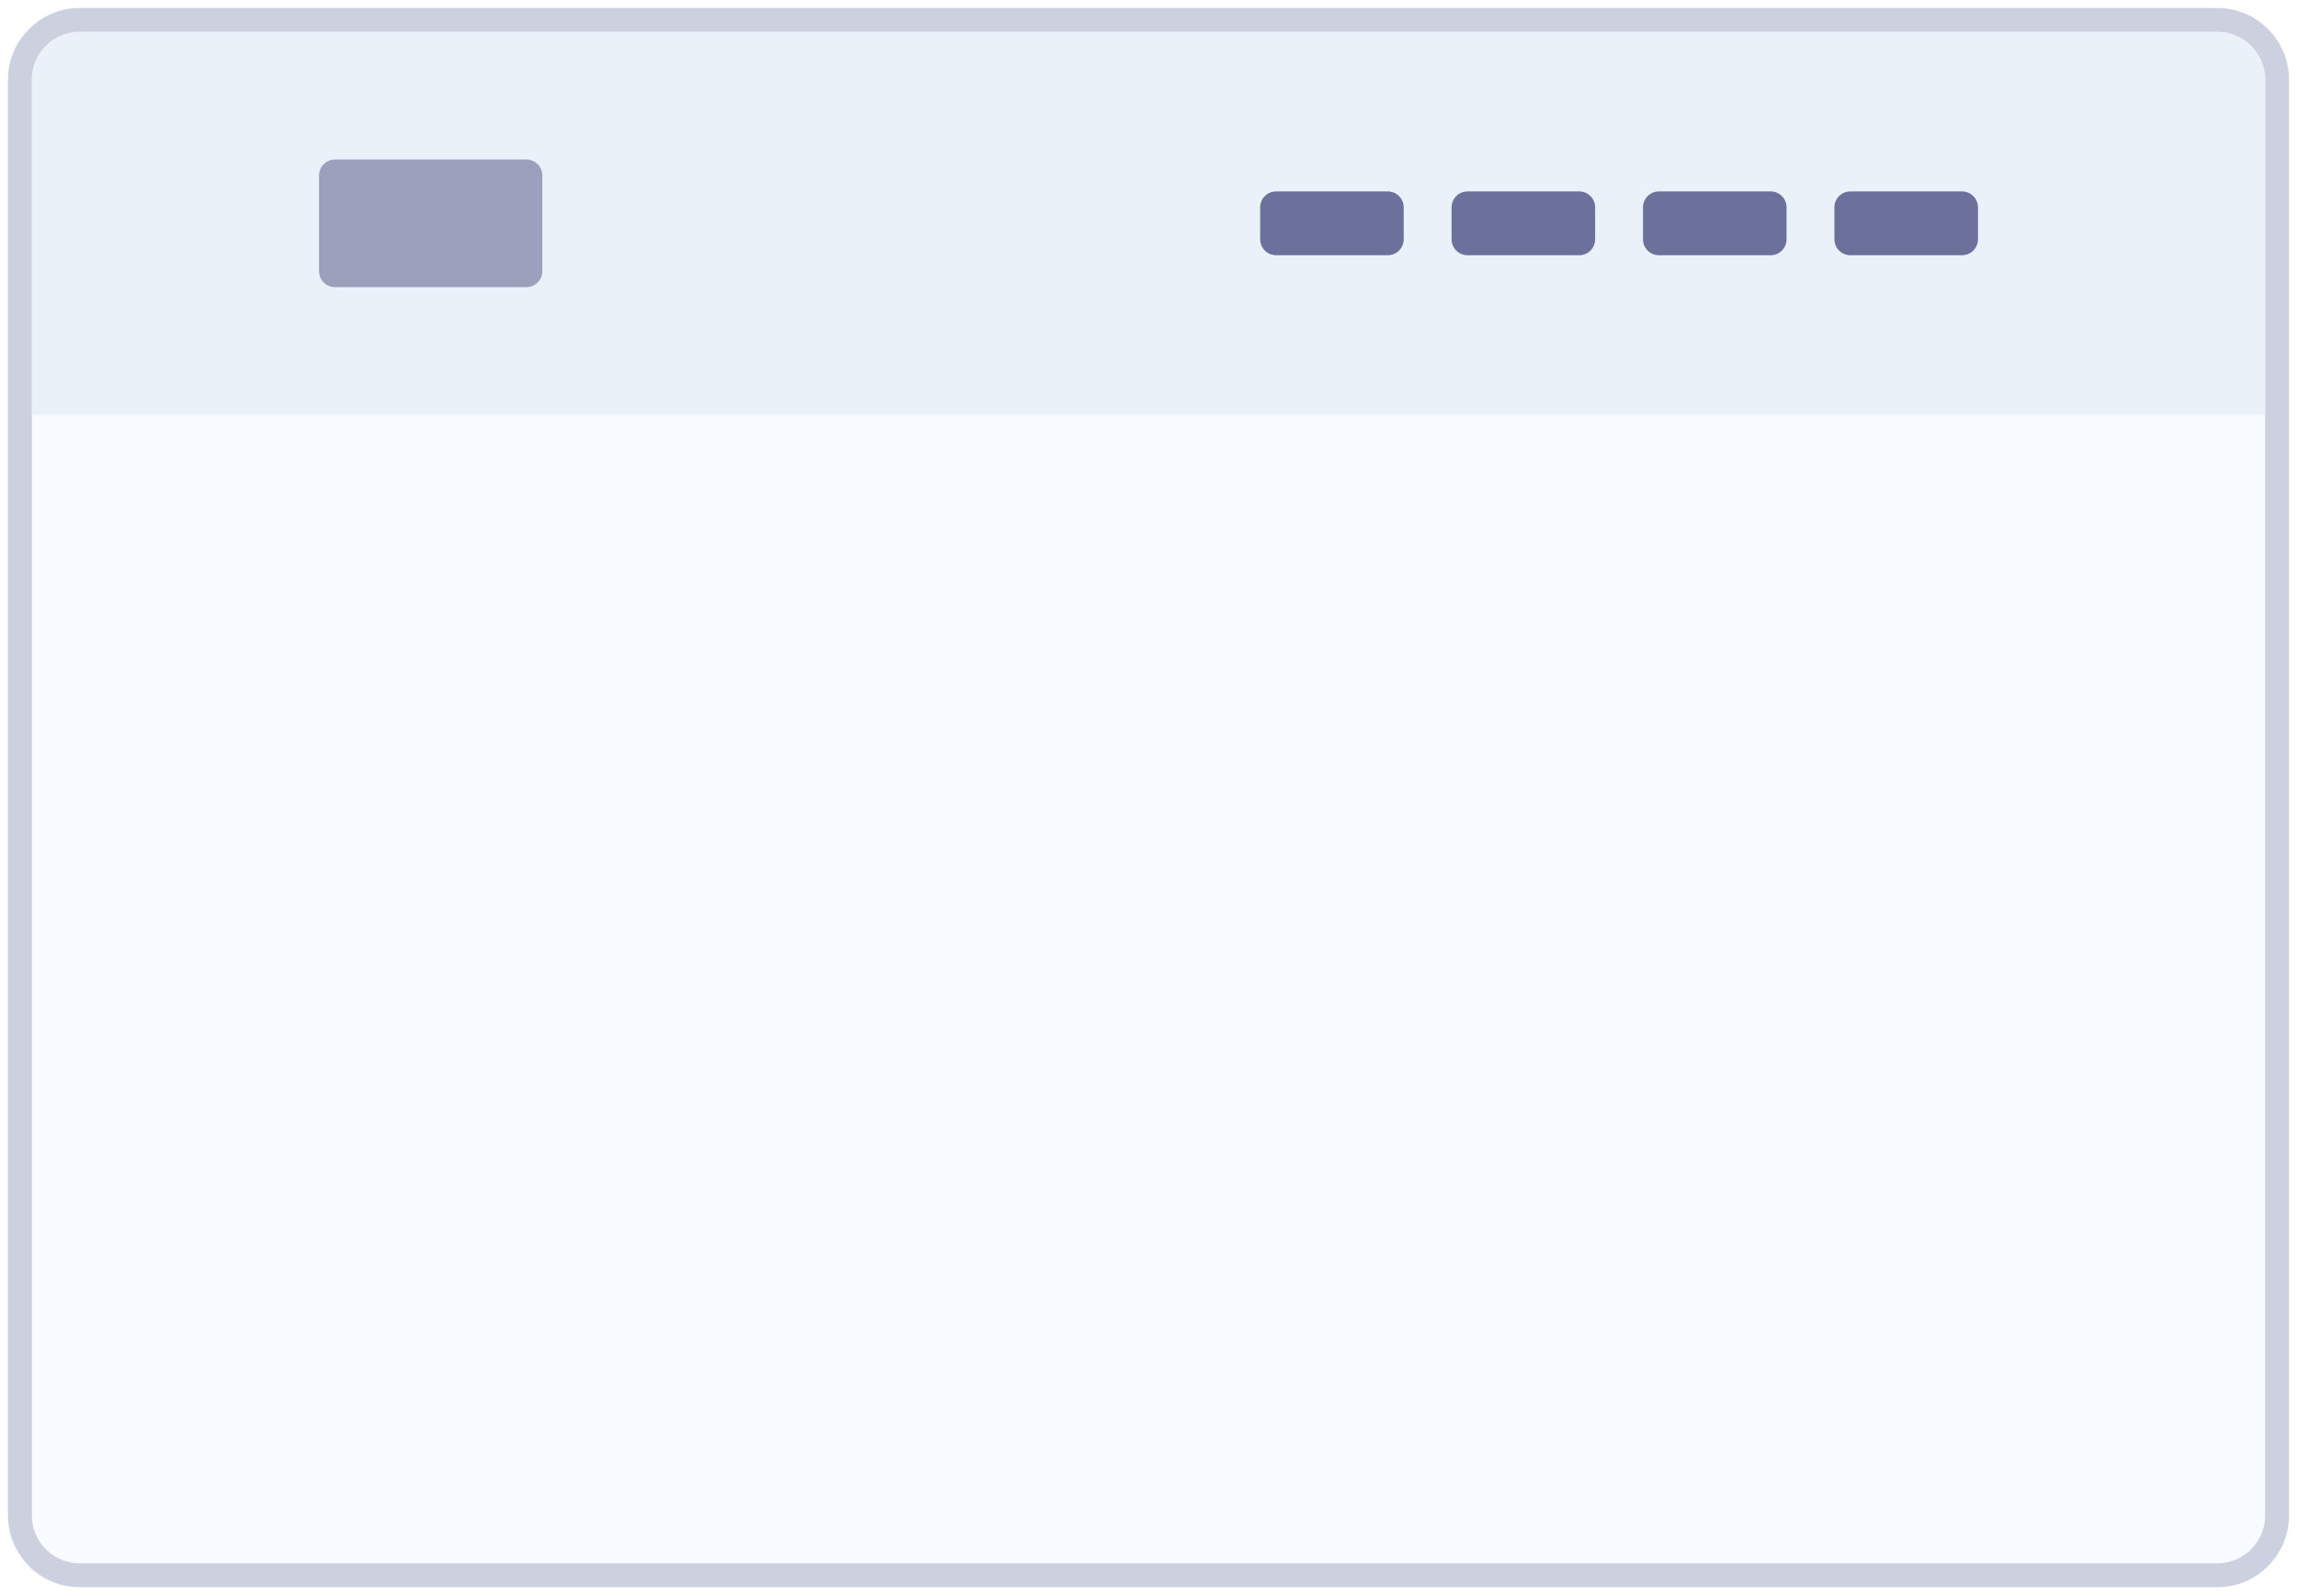
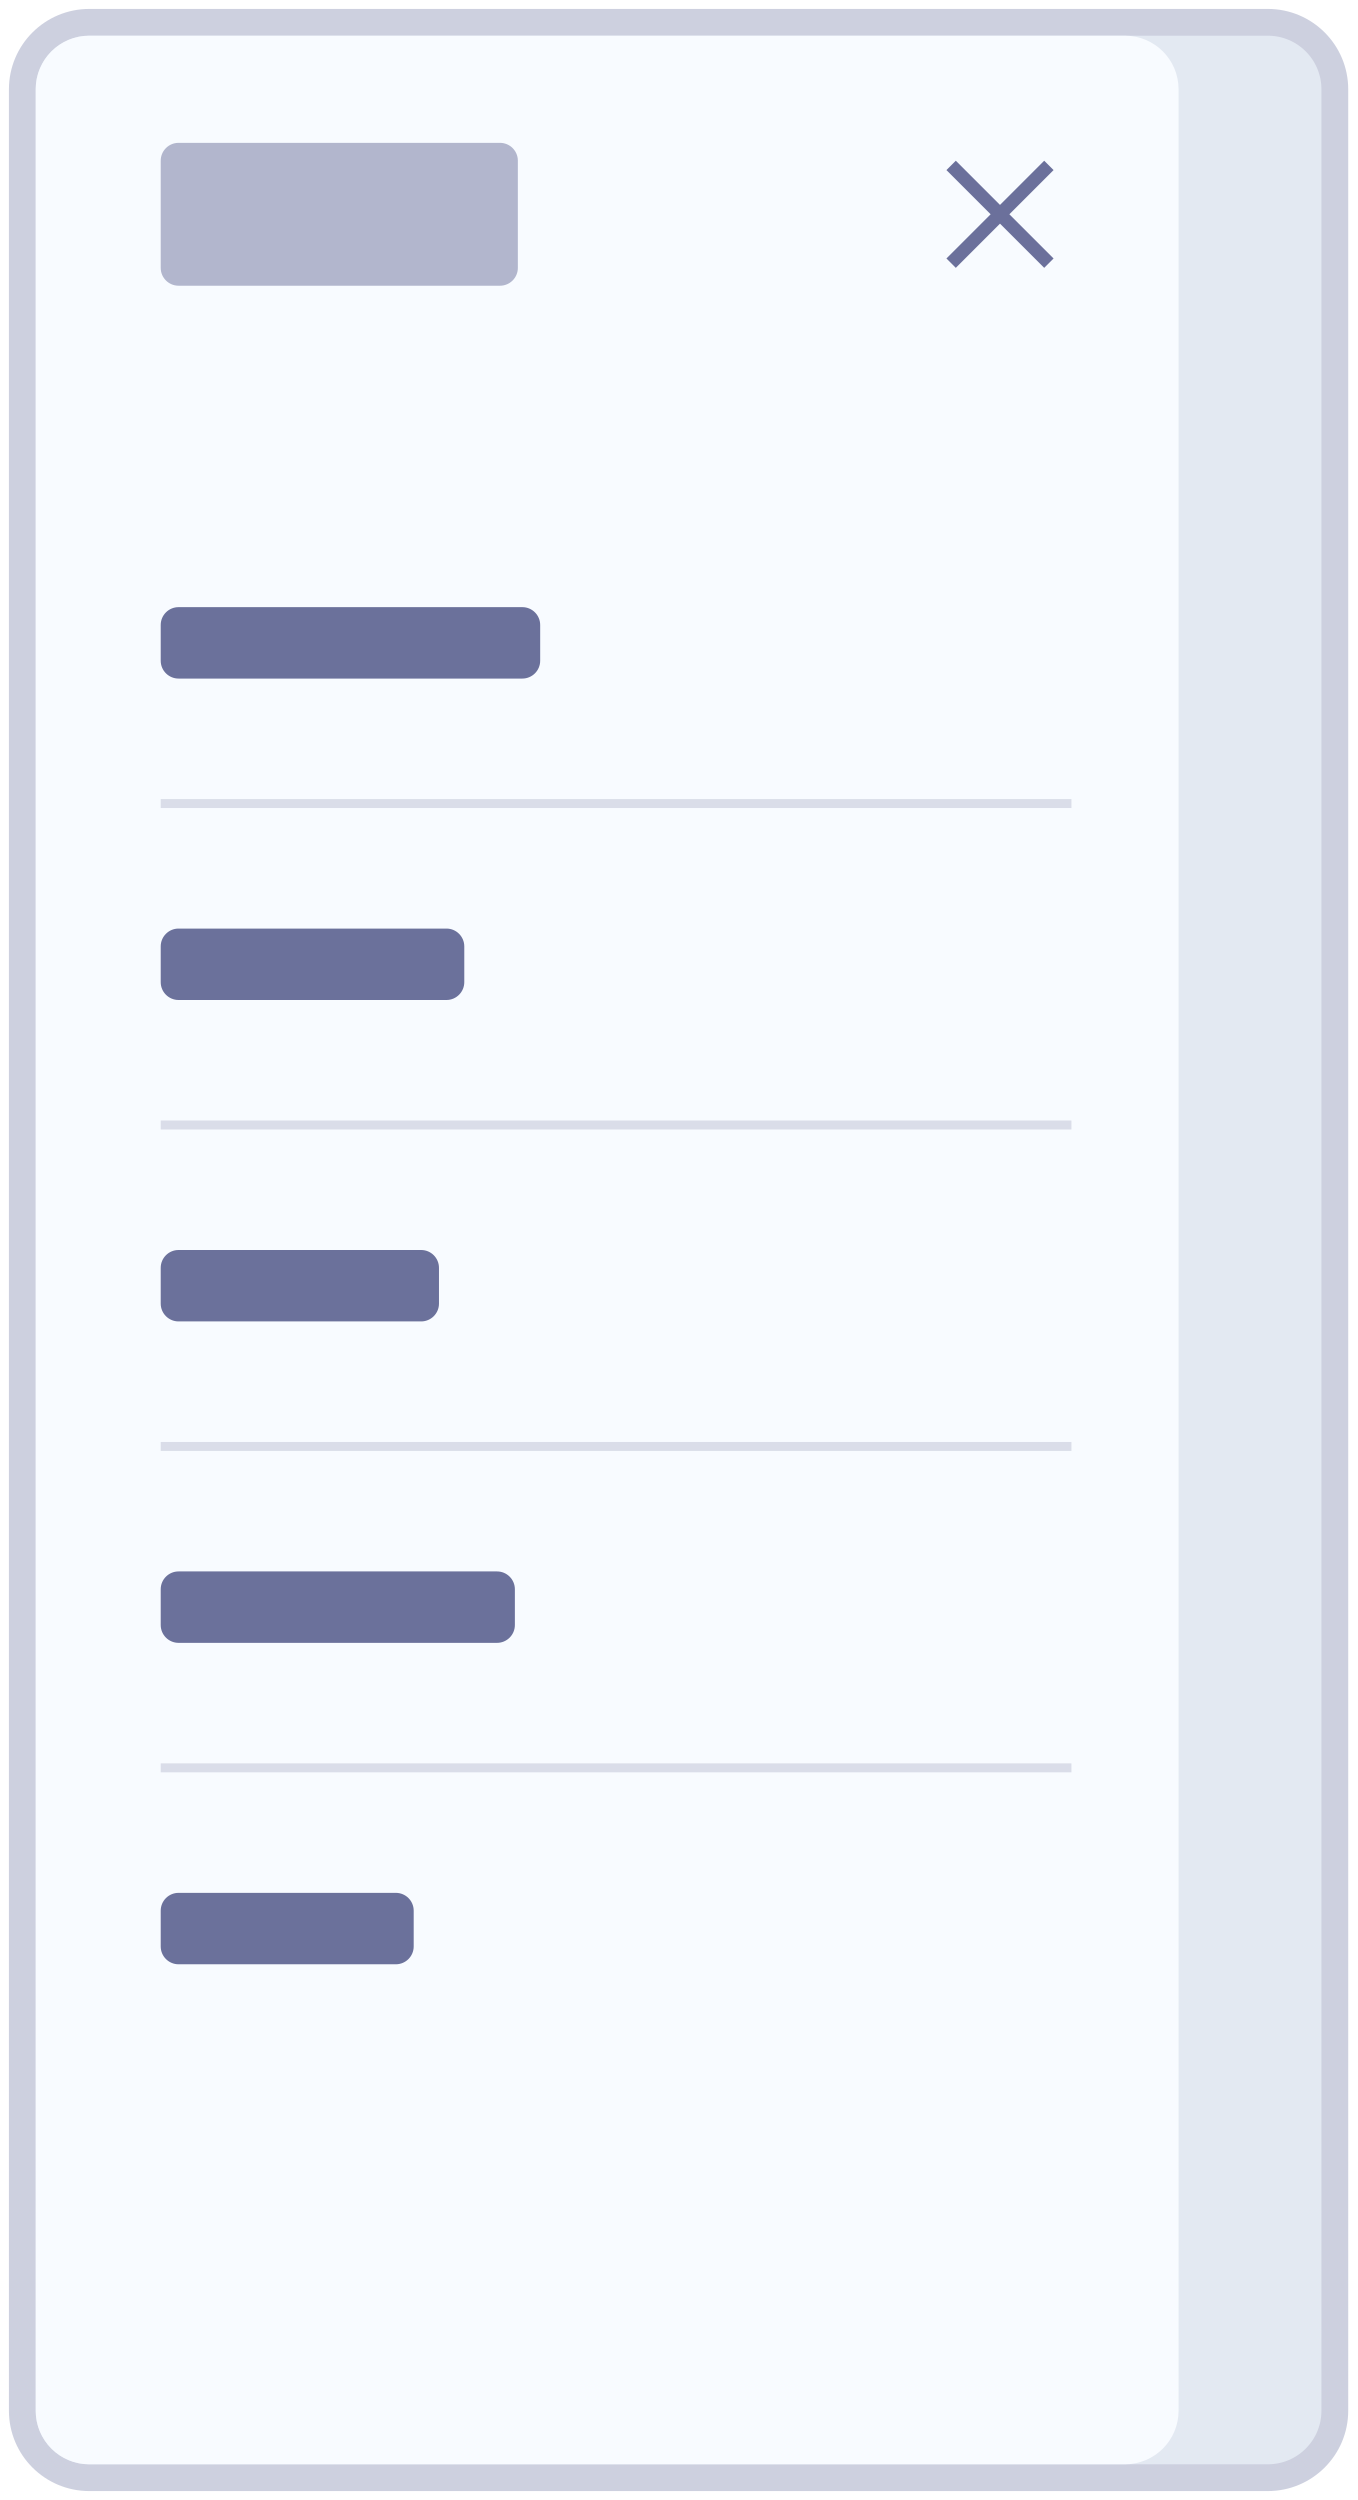
- <svg xmlns="http://www.w3.org/2000/svg" width="144" height="100" fill="none">
-   <rect x="1.25" y="1.25" width="141.5" height="97.5" rx="3.75" fill="#F8FBFF" stroke="#CDD0DF" stroke-width="1.5" />
-   <path d="M2 5c0-1.657 1.343-3 3-3h134c1.657 0 3 1.343 3 3v21H2V5z" fill="#EBF1F9" />
-   <rect opacity=".5" x="20" y="10" width="14" height="8" rx="1" fill="#4B5082" />
-   <rect x="79" y="12" width="9" height="4" rx="1" fill="#6B719B" />
-   <rect x="91" y="12" width="9" height="4" rx="1" fill="#6B719B" />
-   <rect x="103" y="12" width="9" height="4" rx="1" fill="#6B719B" />
-   <rect x="115" y="12" width="9" height="4" rx="1" fill="#6B719B" />
+ <svg xmlns="http://www.w3.org/2000/svg" width="76" height="140" viewBox="0 0 76 140" fill="none">
+   <rect x="1.25" y="1.25" width="73.5" height="137.5" rx="3.75" fill="#E3E9F2" stroke="#CDD0DF" stroke-width="1.5" />
+   <rect x="2" y="2" width="64" height="136" rx="3" fill="#F8FBFF" />
+   <path d="M59 9.525L58.475 9L56 11.475L53.525 9L53 9.525L55.475 12L53 14.475L53.525 15L56 12.525L58.475 15L59 14.475L56.525 12L59 9.525Z" fill="#6B709B" />
+   <rect opacity="0.5" x="9" y="8" width="20" height="8" rx="1" fill="#6B719B" />
+   <path opacity="0.7" d="M60 45L9 45" stroke="#CDD0DF" stroke-width="0.5" />
+   <path opacity="0.7" d="M60 63L9 63" stroke="#CDD0DF" stroke-width="0.5" />
+   <path opacity="0.7" d="M60 81H9" stroke="#CDD0DF" stroke-width="0.5" />
+   <path opacity="0.7" d="M60 99H9" stroke="#CDD0DF" stroke-width="0.5" />
+   <rect x="9" y="34" width="21.25" height="4" rx="1" fill="#6B719B" />
+   <rect x="9" y="52" width="17" height="4" rx="1" fill="#6B719B" />
+   <rect x="9" y="70" width="15.583" height="4" rx="1" fill="#6B719B" />
+   <rect x="9" y="88" width="19.833" height="4" rx="1" fill="#6B719B" />
+   <rect x="9" y="106" width="14.167" height="4" rx="1" fill="#6B719B" />
</svg>
